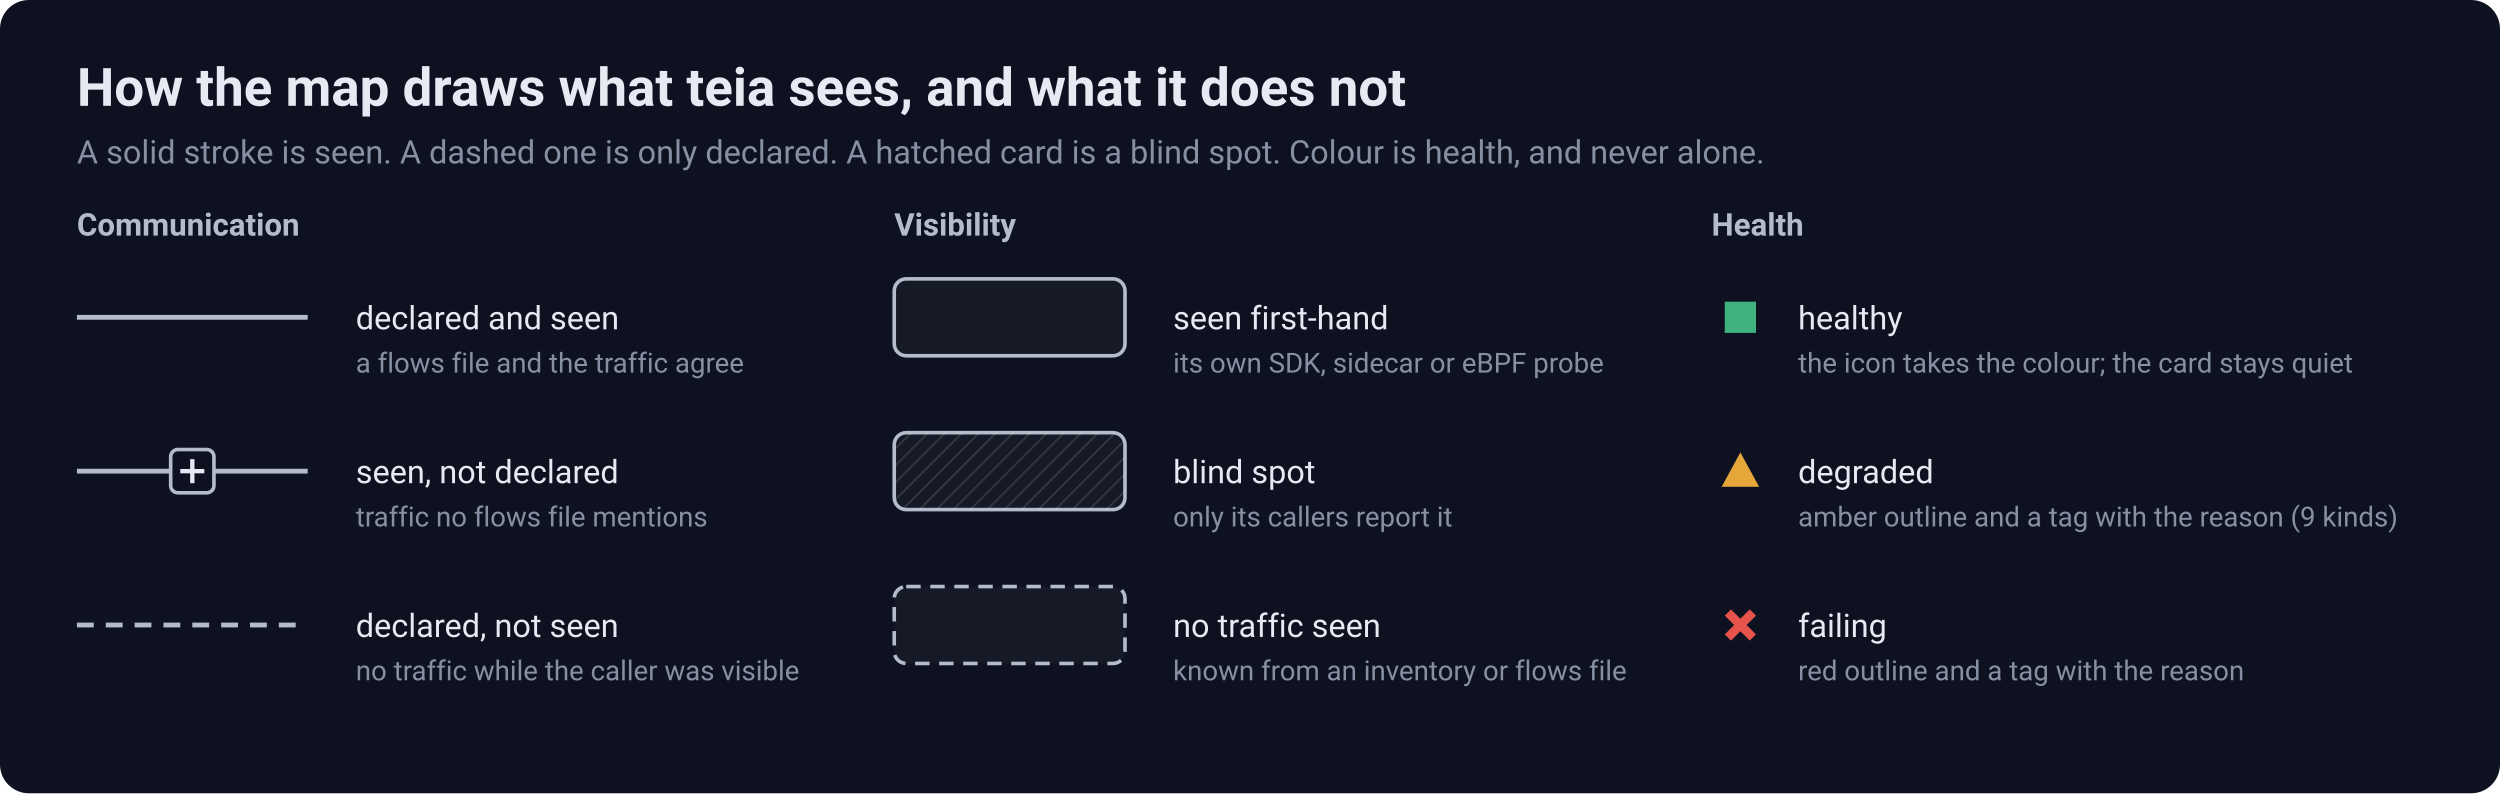
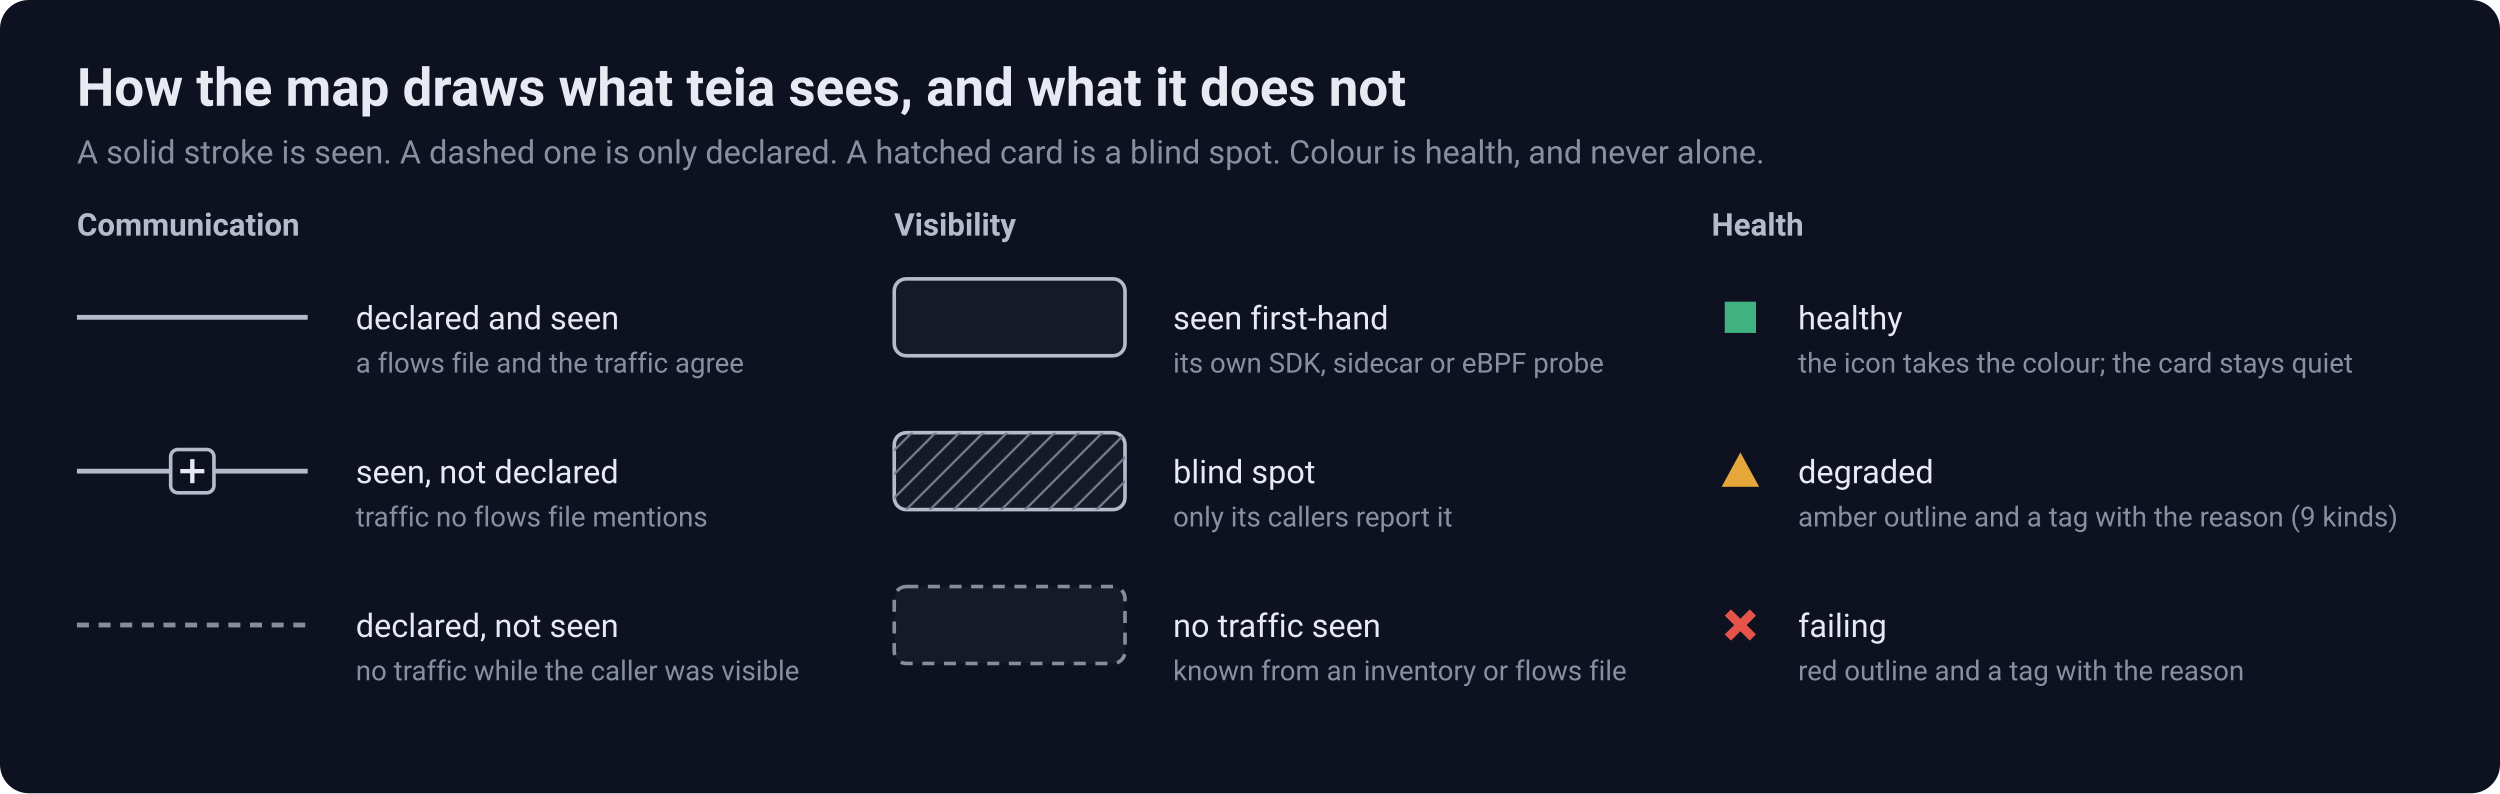
<svg xmlns="http://www.w3.org/2000/svg" viewBox="0 0 1040 330" font-family="'IBM Plex Sans', 'Segoe UI', Roboto, Helvetica, Arial, sans-serif">
  <rect width="1040" height="330" rx="12" fill="#0d1120" />
  <defs>
-     <pattern id="blind" width="5" height="5" patternUnits="userSpaceOnUse" patternTransform="rotate(45)">
-       <path d="M0 0V5" stroke="#e7eaf2" stroke-opacity=".16" stroke-width="1.3" />
+     <pattern id="blind" width="7" height="7" patternUnits="userSpaceOnUse" patternTransform="rotate(45)">
+       <path d="M3.5 0V7" stroke="#6f7789" />
    </pattern>
  </defs>
  <text x="32" y="44" fill="#e7eaf2" font-size="22" font-weight="600">How the map draws what teia sees, and what it does not</text>
  <text x="32" y="68" fill="#8790a3" font-size="13.5">A solid stroke is seen. A dashed one is only declared. A hatched card is a blind spot. Colour is health, and never alone.</text>
  <text x="32" y="98" fill="#b4bccc" font-size="13" font-weight="600">Communication</text>
  <path d="M32 132H128" stroke="#b4bccc" stroke-width="2" />
  <text x="148" y="137" fill="#e7eaf2" font-size="13.5">declared and seen</text>
  <text x="148" y="155" fill="#8790a3" font-size="11.5">a flows file and the traffic agree</text>
  <path d="M32 196H128" stroke="#b4bccc" stroke-width="2" />
  <rect x="71" y="187" width="18" height="18" rx="3" fill="#0d1120" stroke="#b4bccc" stroke-width="1.5" />
  <path d="M75 196H85M80 191V201" stroke="#e7eaf2" stroke-width="1.8" />
  <text x="148" y="201" fill="#e7eaf2" font-size="13.5">seen, not declared</text>
  <text x="148" y="219" fill="#8790a3" font-size="11.5">traffic no flows file mentions</text>
-   <path d="M32 260H128" stroke="#b4bccc" stroke-width="2" stroke-dasharray="7 5" />
+   <path d="M32 260H128" stroke-width="2" stroke="#868e9b" stroke-dasharray="5 4" />
  <text x="148" y="265" fill="#e7eaf2" font-size="13.5">declared, not seen</text>
  <text x="148" y="283" fill="#8790a3" font-size="11.5">no traffic while the caller was visible</text>
  <text x="372" y="98" fill="#b4bccc" font-size="13" font-weight="600">Visibility</text>
  <rect x="372" y="116" width="96" height="32" rx="5" fill="#151a26" stroke="#b4bccc" stroke-width="1.5" />
  <text x="488" y="137" fill="#e7eaf2" font-size="13.5">seen first-hand</text>
  <text x="488" y="155" fill="#8790a3" font-size="11.5">its own SDK, sidecar or eBPF probe</text>
  <rect x="372" y="180" width="96" height="32" rx="5" fill="#151a26" stroke="#b4bccc" stroke-width="1.5" />
  <rect x="372" y="180" width="96" height="32" rx="5" fill="url(#blind)" />
  <text x="488" y="201" fill="#e7eaf2" font-size="13.5">blind spot</text>
  <text x="488" y="219" fill="#8790a3" font-size="11.5">only its callers report it</text>
-   <rect x="372" y="244" width="96" height="32" rx="5" fill="#151a26" stroke="#b4bccc" stroke-width="1.5" stroke-dasharray="6 4" />
+   <rect x="372" y="244" width="96" height="32" rx="5" fill="#151a26" stroke-width="1.5" stroke="#868e9b" stroke-dasharray="5 4" />
  <text x="488" y="265" fill="#e7eaf2" font-size="13.5">no traffic seen</text>
  <text x="488" y="283" fill="#8790a3" font-size="11.5">known from an inventory or flows file</text>
  <text x="712" y="98" fill="#b4bccc" font-size="13" font-weight="600">Health</text>
  <path transform="translate(724 132) scale(1.3)" d="M-5,-5H5V5H-5Z" fill="#3fb27f" />
  <text x="748" y="137" fill="#e7eaf2" font-size="13.5">healthy</text>
  <text x="748" y="155" fill="#8790a3" font-size="11.5">the icon takes the colour; the card stays quiet</text>
  <path transform="translate(724 196) scale(1.3)" d="M0,-6 L6,5 L-6,5 Z" fill="#e5a63a" />
  <text x="748" y="201" fill="#e7eaf2" font-size="13.5">degraded</text>
  <text x="748" y="219" fill="#8790a3" font-size="11.5">amber outline and a tag with the reason (9 kinds)</text>
  <path transform="translate(724 260) scale(1.3)" d="M-5,-3 L-3,-5 L0,-2 L3,-5 L5,-3 L2,0 L5,3 L3,5 L0,2 L-3,5 L-5,3 L-2,0 Z" fill="#e5534b" />
  <text x="748" y="265" fill="#e7eaf2" font-size="13.5">failing</text>
  <text x="748" y="283" fill="#8790a3" font-size="11.5">red outline and a tag with the reason</text>
</svg>
